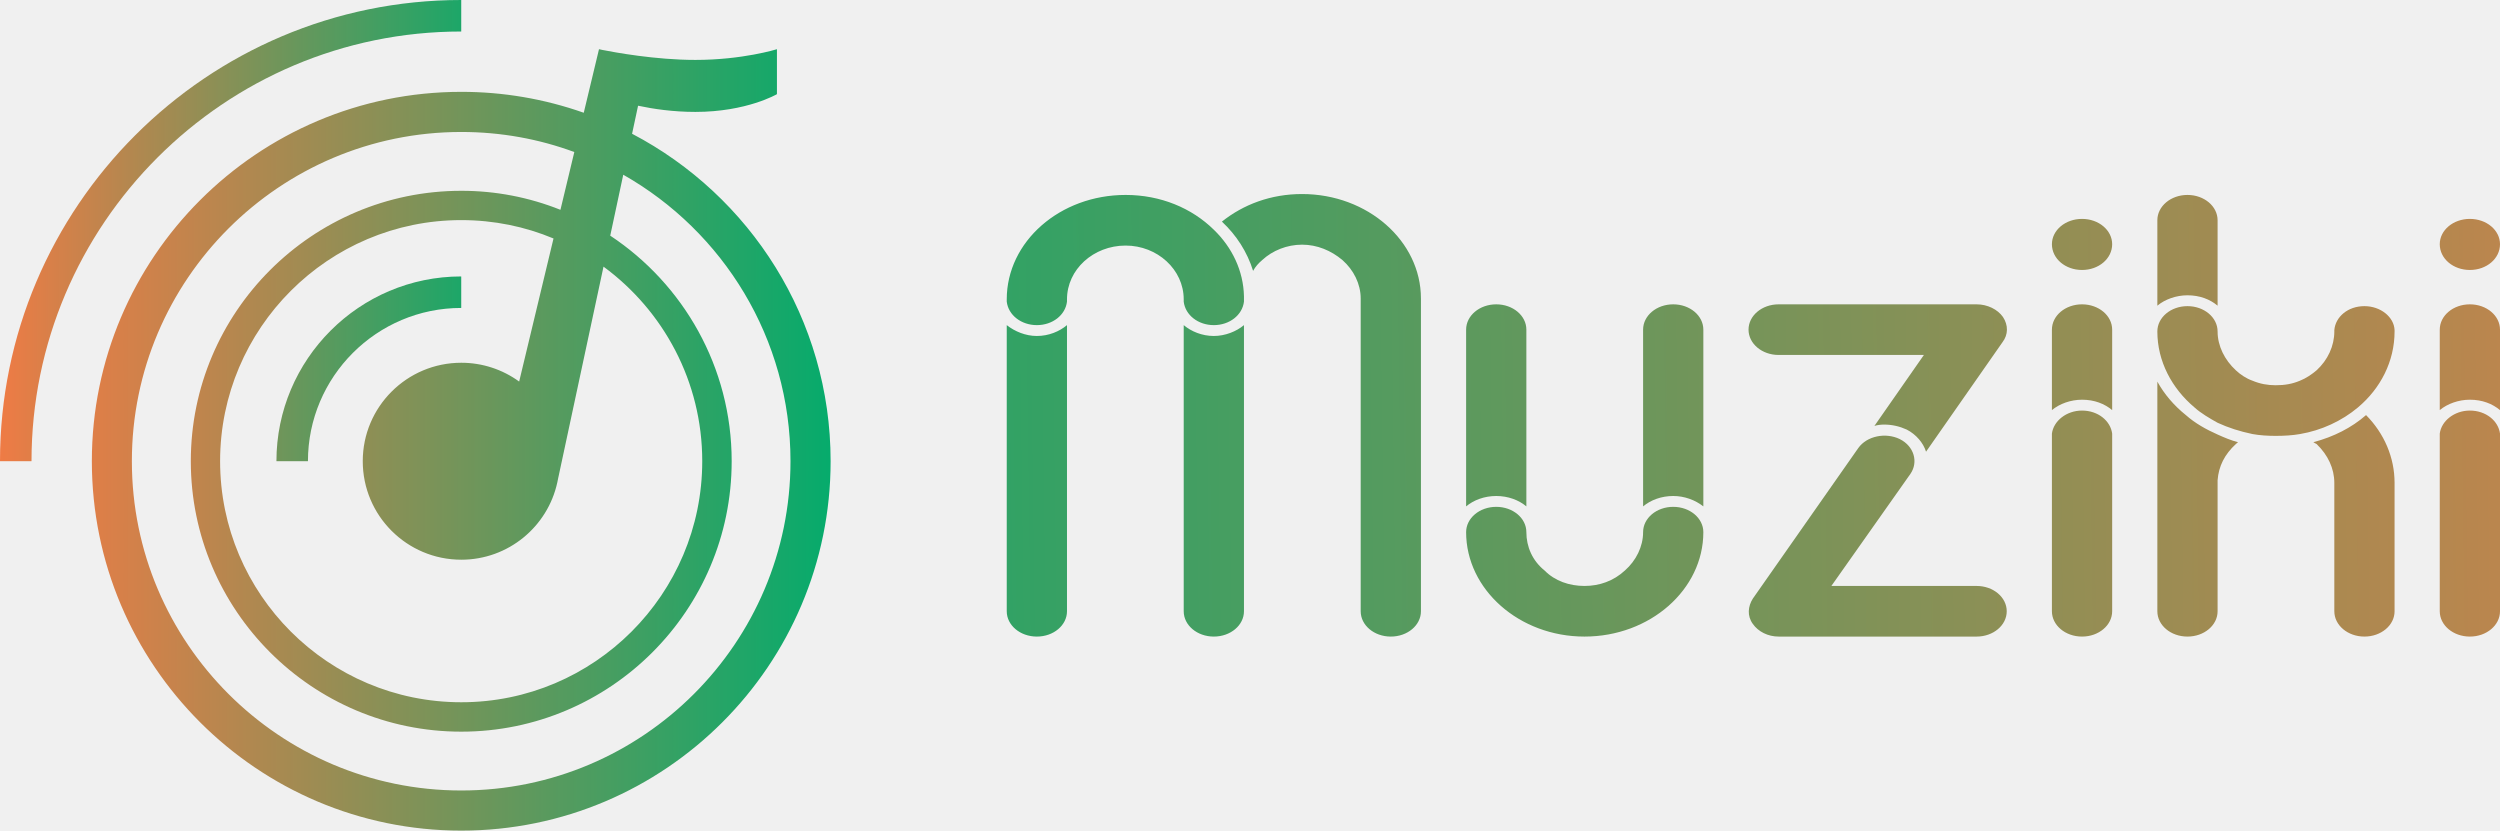
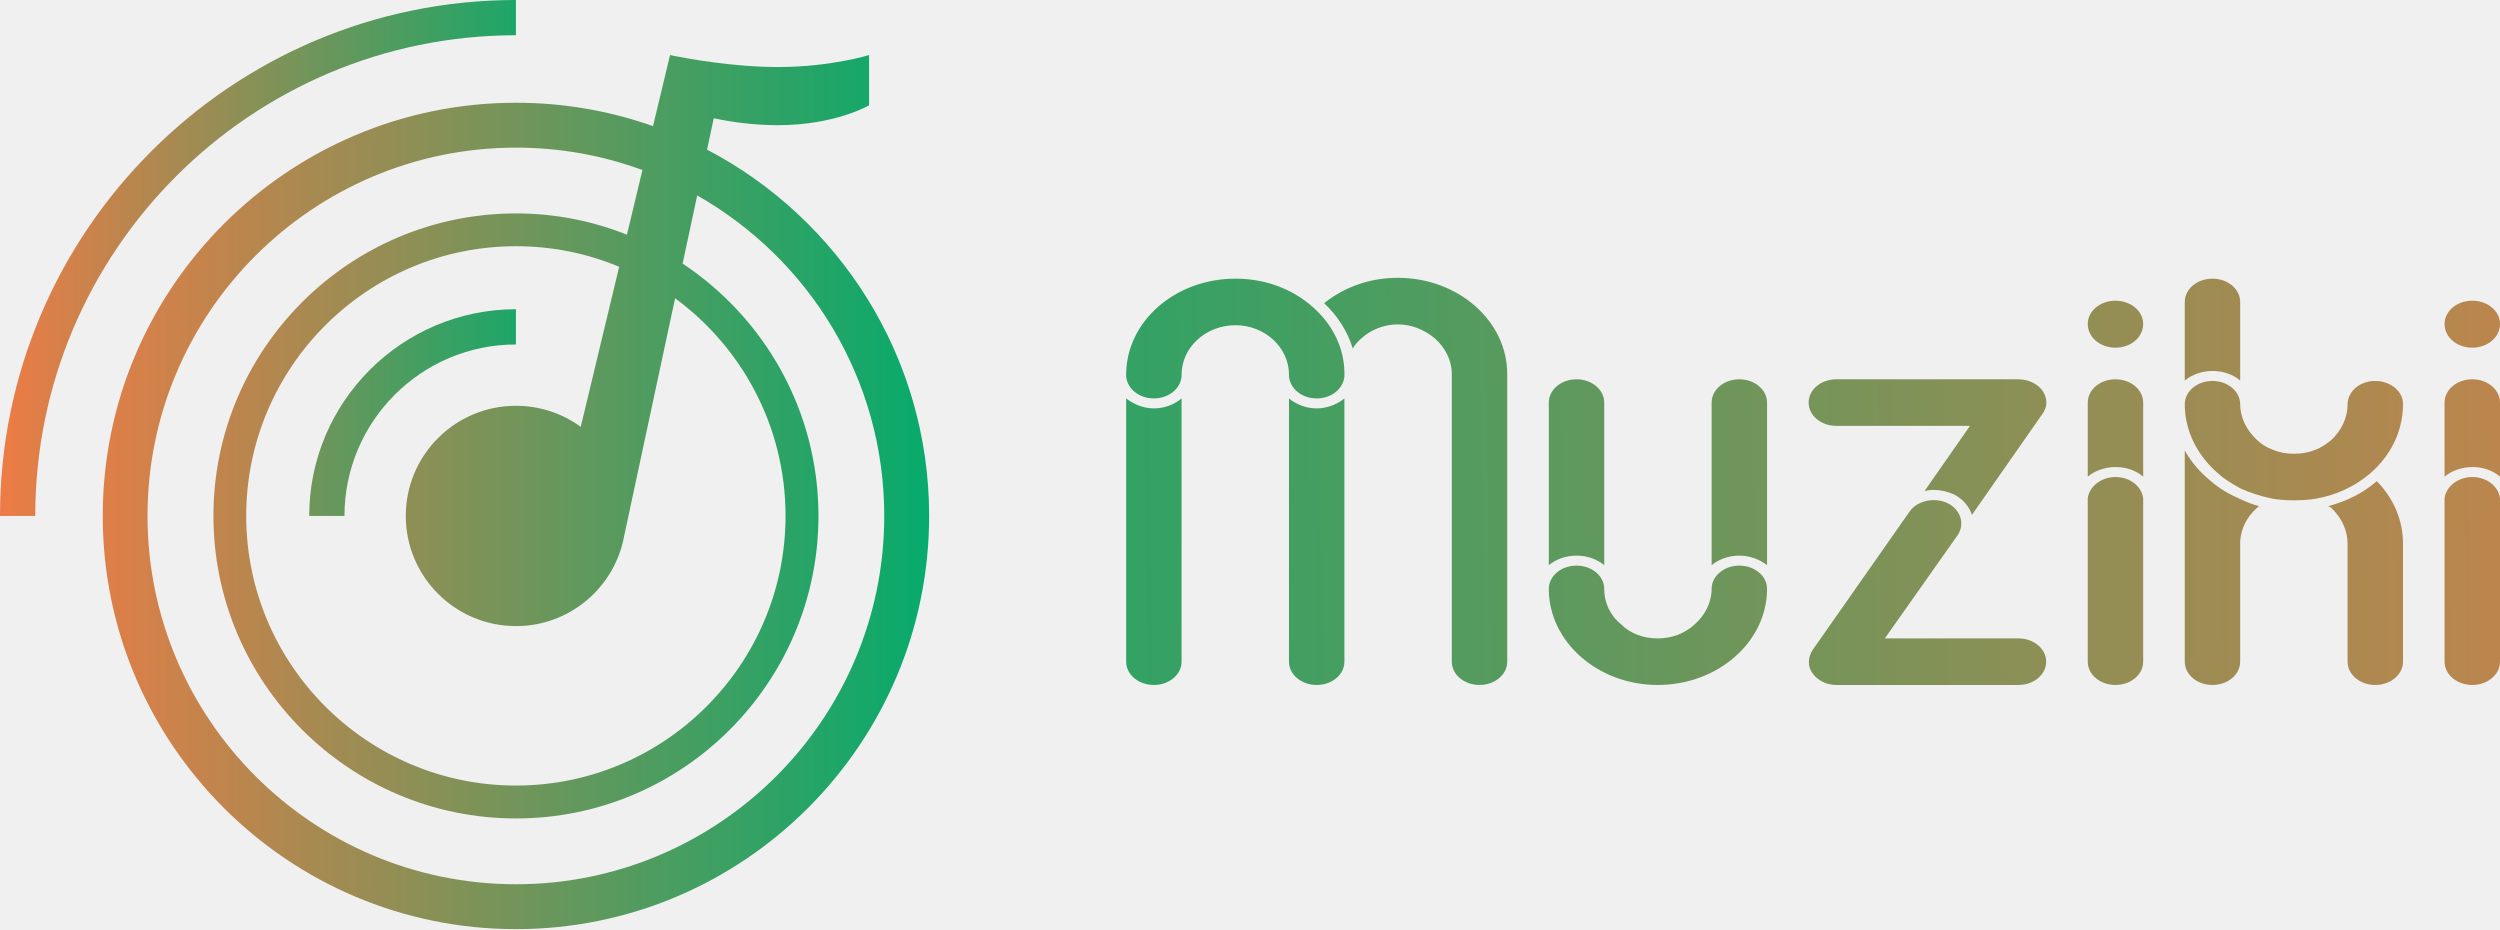
- <svg xmlns="http://www.w3.org/2000/svg" xmlns:xlink="http://www.w3.org/1999/xlink" data-v-423bf9ae="" viewBox="0 0 270.884 90" class="iconLeft" version="1.1" id="svg3" width="270.884" height="90">
+ <svg xmlns="http://www.w3.org/2000/svg" xmlns:xlink="http://www.w3.org/1999/xlink" data-v-423bf9ae="" viewBox="0 0 242.16 90" class="iconLeft" version="1.1" id="svg3" width="242.16" height="90">
  <defs id="defs3">
    <linearGradient id="linearGradient61">
      <stop style="stop-color:#ef7b45;stop-opacity:1;" offset="0.586" id="stop60" />
      <stop style="stop-color:#06ab6c;stop-opacity:1;" offset="1" id="stop61" />
    </linearGradient>
    <linearGradient id="linearGradient59">
      <stop style="stop-color:#ef7b45;stop-opacity:1;" offset="0" id="stop58" />
      <stop style="stop-color:#06ab6c;stop-opacity:1;" offset="0.615" id="stop59" />
    </linearGradient>
    <linearGradient id="linearGradient56">
      <stop style="stop-color:#06ab6c;stop-opacity:1;" offset="0.138" id="stop56" />
      <stop style="stop-color:#ef7b45;stop-opacity:1;" offset="1" id="stop57" />
    </linearGradient>
    <linearGradient id="linearGradient1">
      <stop style="stop-color:#06ab6c;stop-opacity:1;" offset="0" id="stop1" />
      <stop style="stop-color:#ef7b45;stop-opacity:1;" offset="1" id="stop2" />
    </linearGradient>
    <linearGradient xlink:href="#linearGradient1" id="linearGradient2" x1="-4.9599976e-08" y1="45" x2="279.217" y2="45" gradientUnits="userSpaceOnUse" />
    <linearGradient xlink:href="#linearGradient59" id="linearGradient57" x1="5.916" y1="45.453" x2="84.99" y2="45.453" gradientUnits="userSpaceOnUse" />
    <linearGradient xlink:href="#linearGradient56" id="linearGradient58" x1="-16.142" y1="9.653" x2="38.815" y2="9.048" gradientUnits="userSpaceOnUse" />
    <linearGradient xlink:href="#linearGradient61" id="linearGradient60" gradientUnits="userSpaceOnUse" x1="-97.601" y1="45.453" x2="84.99" y2="45.453" />
    <linearGradient xlink:href="#linearGradient56" id="linearGradient62" gradientUnits="userSpaceOnUse" x1="-16.142" y1="9.653" x2="38.815" y2="9.048" />
    <linearGradient xlink:href="#linearGradient59" id="linearGradient63" gradientUnits="userSpaceOnUse" x1="5.916" y1="45.453" x2="84.99" y2="45.453" />
  </defs>
  <g id="g1" style="fill:url(#linearGradient2)">
-     <g data-v-423bf9ae="" id="cc88463c-d136-4e3d-b27f-ceb50bd2fe77" fill="#ffffff" transform="matrix(5.828538,0,0,4.897974,106.636,0.4039516)" style="fill:url(#linearGradient58)">
+     <g data-v-423bf9ae="" id="cc88463c-d136-4e3d-b27f-ceb50bd2fe77" fill="#ffffff" transform="matrix(4.793819,0,0,4.028454,107.0706,9.950539)" style="fill:url(#linearGradient58)">
      <path d="M 8.12,13.44 C 8.12,13.75 7.87,14 7.56,14 7.25,14 7,13.75 7,13.44 V 6.52 C 7,6.2 6.87,5.89 6.66,5.67 6.45,5.46 6.19,5.33 5.91,5.33 5.63,5.33 5.36,5.46 5.17,5.67 5.1,5.74 5.04,5.82 5,5.91 4.89,5.49 4.69,5.12 4.42,4.82 4.82,4.44 5.33,4.21 5.91,4.21 c 1.22,0 2.21,1.04 2.21,2.31 z M 4.83,6.54 V 6.59 C 4.8,6.89 4.56,7.11 4.27,7.11 3.98,7.11 3.74,6.89 3.71,6.59 V 6.54 C 3.71,5.88 3.22,5.35 2.63,5.35 2.03,5.35 1.54,5.88 1.54,6.54 V 6.59 C 1.51,6.89 1.27,7.11 0.98,7.11 0.69,7.11 0.45,6.89 0.42,6.59 V 6.54 C 0.42,5.26 1.41,4.23 2.63,4.23 3.28,4.23 3.86,4.52 4.27,5 4.61,5.39 4.82,5.91 4.83,6.47 Z M 0.98,7.35 c 0.22,0 0.42,-0.1 0.56,-0.24 v 6.33 C 1.54,13.75 1.29,14 0.98,14 0.67,14 0.42,13.75 0.42,13.44 V 7.11 c 0.15,0.14 0.35,0.24 0.56,0.24 z m 3.85,6.09 C 4.83,13.75 4.58,14 4.27,14 3.96,14 3.71,13.75 3.71,13.44 V 7.11 c 0.14,0.14 0.34,0.24 0.56,0.24 0.21,0 0.42,-0.1 0.56,-0.24 z m 5.25,-2.32 C 9.94,10.98 9.74,10.89 9.52,10.89 9.3,10.89 9.1,10.98 8.96,11.12 V 7.21 c 0,-0.31 0.25,-0.56 0.56,-0.56 0.31,0 0.56,0.25 0.56,0.56 z m 3.29,0 c -0.15,-0.14 -0.35,-0.23 -0.56,-0.23 -0.22,0 -0.42,0.09 -0.56,0.23 V 7.21 c 0,-0.31 0.25,-0.56 0.56,-0.56 0.31,0 0.56,0.25 0.56,0.56 z M 11.16,14 c -1.21,0 -2.2,-1.04 -2.2,-2.31 0,-0.31 0.25,-0.56 0.56,-0.56 0.31,0 0.56,0.25 0.56,0.56 0,0.32 0.11,0.63 0.34,0.85 0.19,0.23 0.46,0.34 0.74,0.34 0.28,0 0.54,-0.11 0.75,-0.34 0.21,-0.22 0.34,-0.53 0.34,-0.85 0,-0.31 0.25,-0.56 0.56,-0.56 0.31,0 0.56,0.25 0.56,0.56 0,1.27 -0.99,2.31 -2.21,2.31 z m 3.05,-6.79 c 0,-0.31 0.25,-0.56 0.56,-0.56 h 3.68 c 0.2,0 0.39,0.11 0.49,0.28 0.1,0.18 0.1,0.39 -0.01,0.56 L 17.51,9.91 C 17.46,9.72 17.33,9.53 17.15,9.42 17.02,9.35 16.88,9.31 16.73,9.31 c -0.06,0 -0.13,0.01 -0.18,0.03 l 0.92,-1.57 h -2.7 c -0.31,0 -0.56,-0.25 -0.56,-0.56 z M 14.77,14 c -0.2,0 -0.38,-0.11 -0.48,-0.28 -0.11,-0.18 -0.09,-0.39 0,-0.56 l 1.96,-3.33 c 0.16,-0.27 0.51,-0.35 0.77,-0.2 0.27,0.16 0.35,0.51 0.2,0.77 l -1.47,2.48 h 2.7 c 0.31,0 0.56,0.25 0.56,0.56 0,0.31 -0.25,0.56 -0.56,0.56 z m 6.2,-8.68 c 0,0.32 -0.25,0.57 -0.56,0.57 -0.31,0 -0.56,-0.25 -0.56,-0.57 0,-0.31 0.25,-0.56 0.56,-0.56 0.31,0 0.56,0.25 0.56,0.56 z m 0,3.67 C 20.83,8.85 20.64,8.76 20.41,8.76 20.2,8.76 19.99,8.85 19.85,8.99 V 7.21 c 0,-0.31 0.25,-0.56 0.56,-0.56 0.31,0 0.56,0.25 0.56,0.56 z m 0,0.57 v 3.88 c 0,0.31 -0.25,0.56 -0.56,0.56 -0.31,0 -0.56,-0.25 -0.56,-0.56 V 9.56 9.51 C 19.88,9.23 20.12,9 20.41,9 c 0.3,0 0.53,0.23 0.56,0.51 z m 1.96,-4.77 c 0,-0.31 -0.25,-0.56 -0.56,-0.56 -0.31,0 -0.56,0.25 -0.56,0.56 v 1.89 c 0.14,-0.14 0.35,-0.23 0.56,-0.23 0.23,0 0.42,0.09 0.56,0.23 z m 2.73,1.9 c -0.31,0 -0.54,0.24 -0.56,0.53 v 0.03 c 0,0.32 -0.12,0.63 -0.33,0.86 -0.09,0.09 -0.2,0.18 -0.31,0.23 -0.14,0.07 -0.28,0.1 -0.45,0.1 -0.15,0 -0.29,-0.03 -0.43,-0.1 C 23.46,8.29 23.35,8.2 23.27,8.11 23.06,7.88 22.93,7.57 22.93,7.25 c 0,-0.31 -0.25,-0.56 -0.56,-0.56 -0.31,0 -0.56,0.25 -0.56,0.56 0,0.66 0.27,1.26 0.69,1.68 0.12,0.13 0.28,0.24 0.43,0.34 0.2,0.11 0.41,0.19 0.65,0.25 0.14,0.03 0.29,0.04 0.43,0.04 0.15,0 0.31,-0.01 0.45,-0.04 0.4,-0.08 0.78,-0.29 1.08,-0.59 0.42,-0.42 0.68,-1.02 0.68,-1.68 V 7.22 C 26.21,6.93 25.96,6.69 25.66,6.69 Z M 22.34,9.1 C 22.12,8.89 21.94,8.64 21.81,8.36 v 5.08 c 0,0.31 0.25,0.56 0.56,0.56 0.31,0 0.56,-0.25 0.56,-0.56 v -2.9 c 0.02,-0.31 0.13,-0.57 0.34,-0.8 L 23.31,9.7 C 23.18,9.66 23.06,9.6 22.93,9.53 22.72,9.42 22.51,9.28 22.34,9.1 Z m 2.37,0.6 c 0.03,0.02 0.04,0.03 0.06,0.04 0.21,0.24 0.33,0.54 0.33,0.86 v 2.84 c 0,0.31 0.25,0.56 0.56,0.56 0.31,0 0.56,-0.25 0.56,-0.56 V 10.6 c 0,-0.56 -0.19,-1.09 -0.53,-1.5 -0.27,0.28 -0.6,0.48 -0.98,0.6 z m 3.47,-4.38 c 0,0.32 -0.25,0.57 -0.56,0.57 -0.31,0 -0.56,-0.25 -0.56,-0.57 0,-0.31 0.25,-0.56 0.56,-0.56 0.31,0 0.56,0.25 0.56,0.56 z m 0,3.67 C 28.04,8.85 27.85,8.76 27.62,8.76 27.41,8.76 27.2,8.85 27.06,8.99 V 7.21 c 0,-0.31 0.25,-0.56 0.56,-0.56 0.31,0 0.56,0.25 0.56,0.56 z m 0,0.57 v 3.88 c 0,0.31 -0.25,0.56 -0.56,0.56 -0.31,0 -0.56,-0.25 -0.56,-0.56 V 9.56 9.51 C 27.09,9.23 27.33,9 27.62,9 c 0.3,0 0.53,0.23 0.56,0.51 z" id="path1" style="fill:url(#linearGradient62);fill-opacity:1" />
    </g>
    <g data-v-423bf9ae="" id="48ea8840-4e8f-45a3-b93c-4cb1fbfc404a" transform="matrix(1.138174,0,0,1.138174,-6.73344,-6.73344)" stroke="none" fill="#ffffff" style="fill:url(#linearGradient57)">
      <path d="m 66.09,18.65 0.57,-2.67 c 1.45,0.31 3.34,0.59 5.46,0.59 4.88,0 7.76,-1.69 7.76,-1.69 V 10.6 c 0,0 -3.26,1.02 -7.76,1.02 -3.83,0 -7.73,-0.73 -8.86,-0.95 L 63.08,10.63 62.94,10.6 61.49,16.65 A 34.949,34.949 0 0 0 49.83,14.66 c -19.4,0 -35.17,15.77 -35.17,35.16 0,19.4 15.77,35.17 35.17,35.17 19.39,0 35.16,-15.77 35.16,-35.17 0,-13.53 -7.67,-25.29 -18.9,-31.17 z M 63.37,31.3 c 5.7,4.19 9.399,10.93 9.399,18.52 0,12.66 -10.289,22.95 -22.939,22.95 -12.66,0 -22.96,-10.29 -22.96,-22.95 0,-12.65 10.3,-22.95 22.96,-22.95 3.11,0 6.08,0.62 8.78,1.75 l -3.27,13.62 a 9.353,9.353 0 0 0 -5.51,-1.79 c -5.18,0 -9.38,4.2 -9.38,9.37 0,5.18 4.2,9.38 9.38,9.38 4.47,0 8.22,-3.14 9.14,-7.35 l 0.08,-0.39 z M 49.83,81.17 c -17.29,0 -31.36,-14.06 -31.36,-31.35 0,-17.28 14.07,-31.34 31.36,-31.34 3.78,0 7.41,0.67 10.76,1.91 l -1.32,5.5 a 25.334,25.334 0 0 0 -9.439,-1.81 c -14.2,0 -25.75,11.55 -25.75,25.74 0,14.2 11.55,25.75 25.75,25.75 14.189,0 25.74,-11.55 25.74,-25.75 0,-8.95 -4.601,-16.86 -11.561,-21.47 l 1.24,-5.8 c 9.5,5.39 15.92,15.59 15.92,27.27 0,17.29 -14.06,31.35 -31.34,31.35 z" id="path2" style="fill:url(#linearGradient60);fill-opacity:1" />
      <path d="m 35.232,49.825 h -3 c 0,-9.7 7.892,-17.592 17.593,-17.592 v 3 C 41.778,35.232 35.232,41.778 35.232,49.825 Z m -26.316,0 h -3 C 5.916,25.614 25.613,5.916 49.825,5.916 v 3 C 27.268,8.916 8.916,27.268 8.916,49.825 Z" id="path3" style="fill:url(#linearGradient63);fill-opacity:1" />
    </g>
  </g>
</svg>
